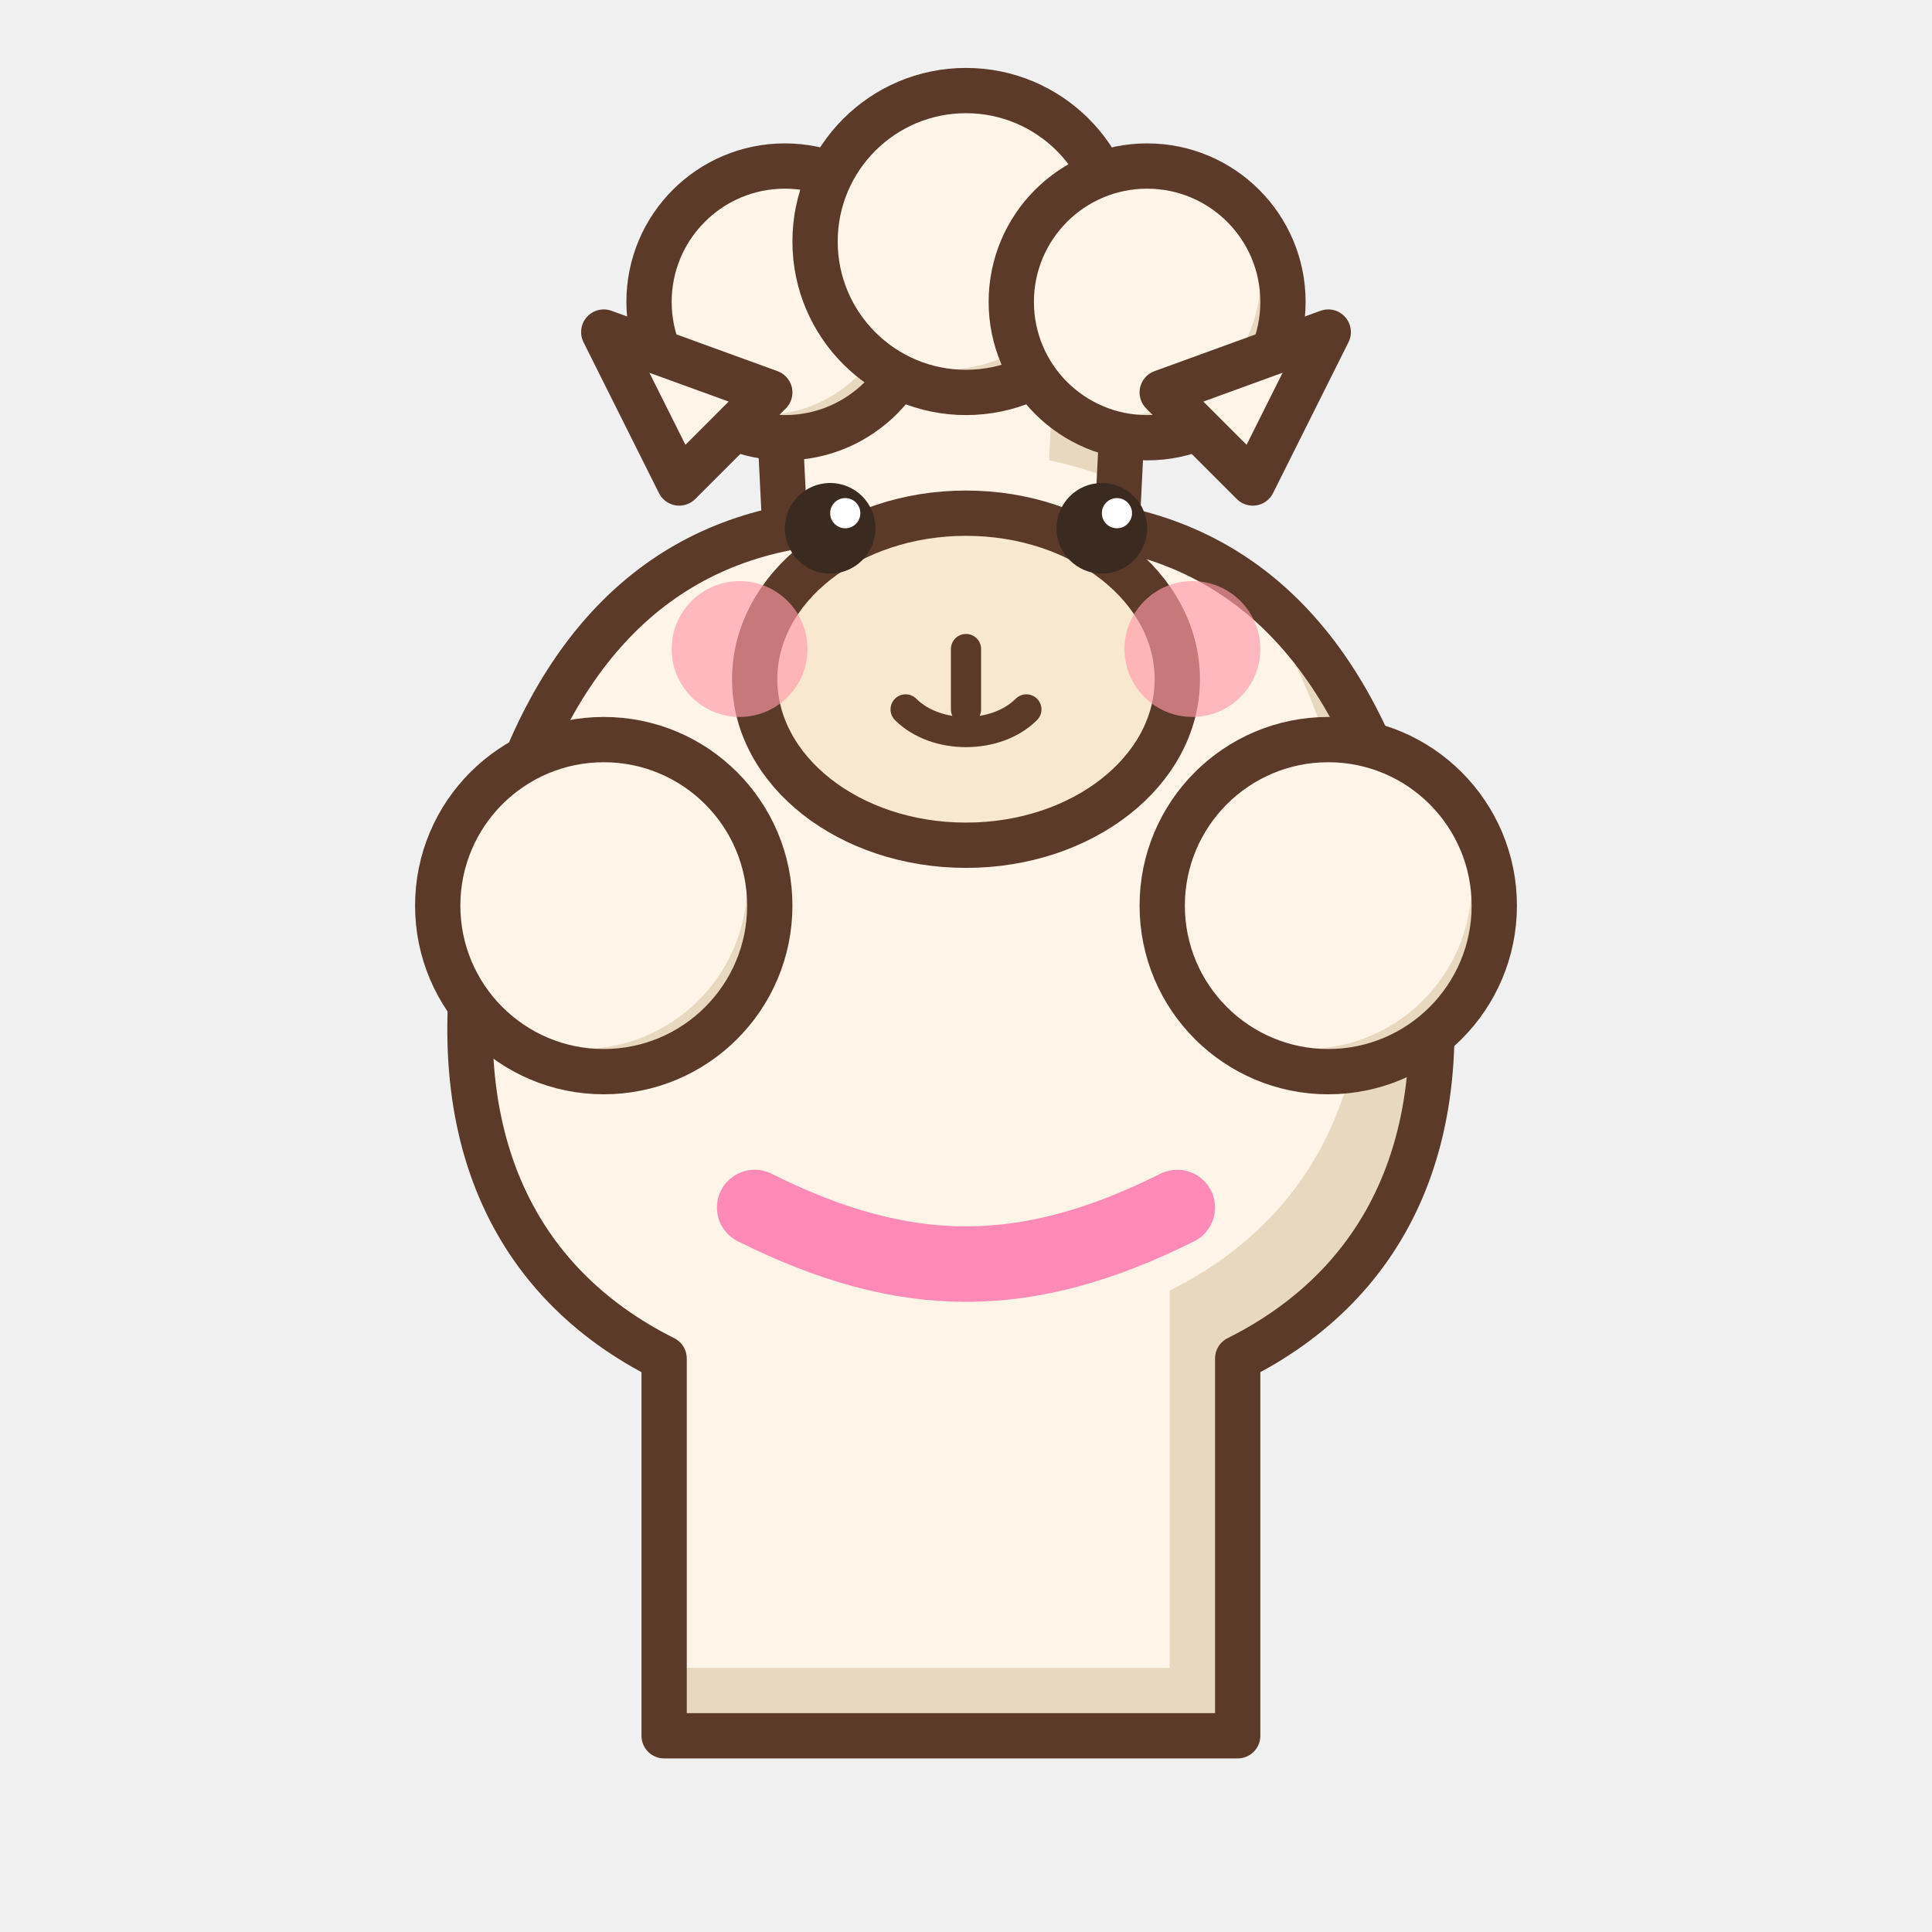
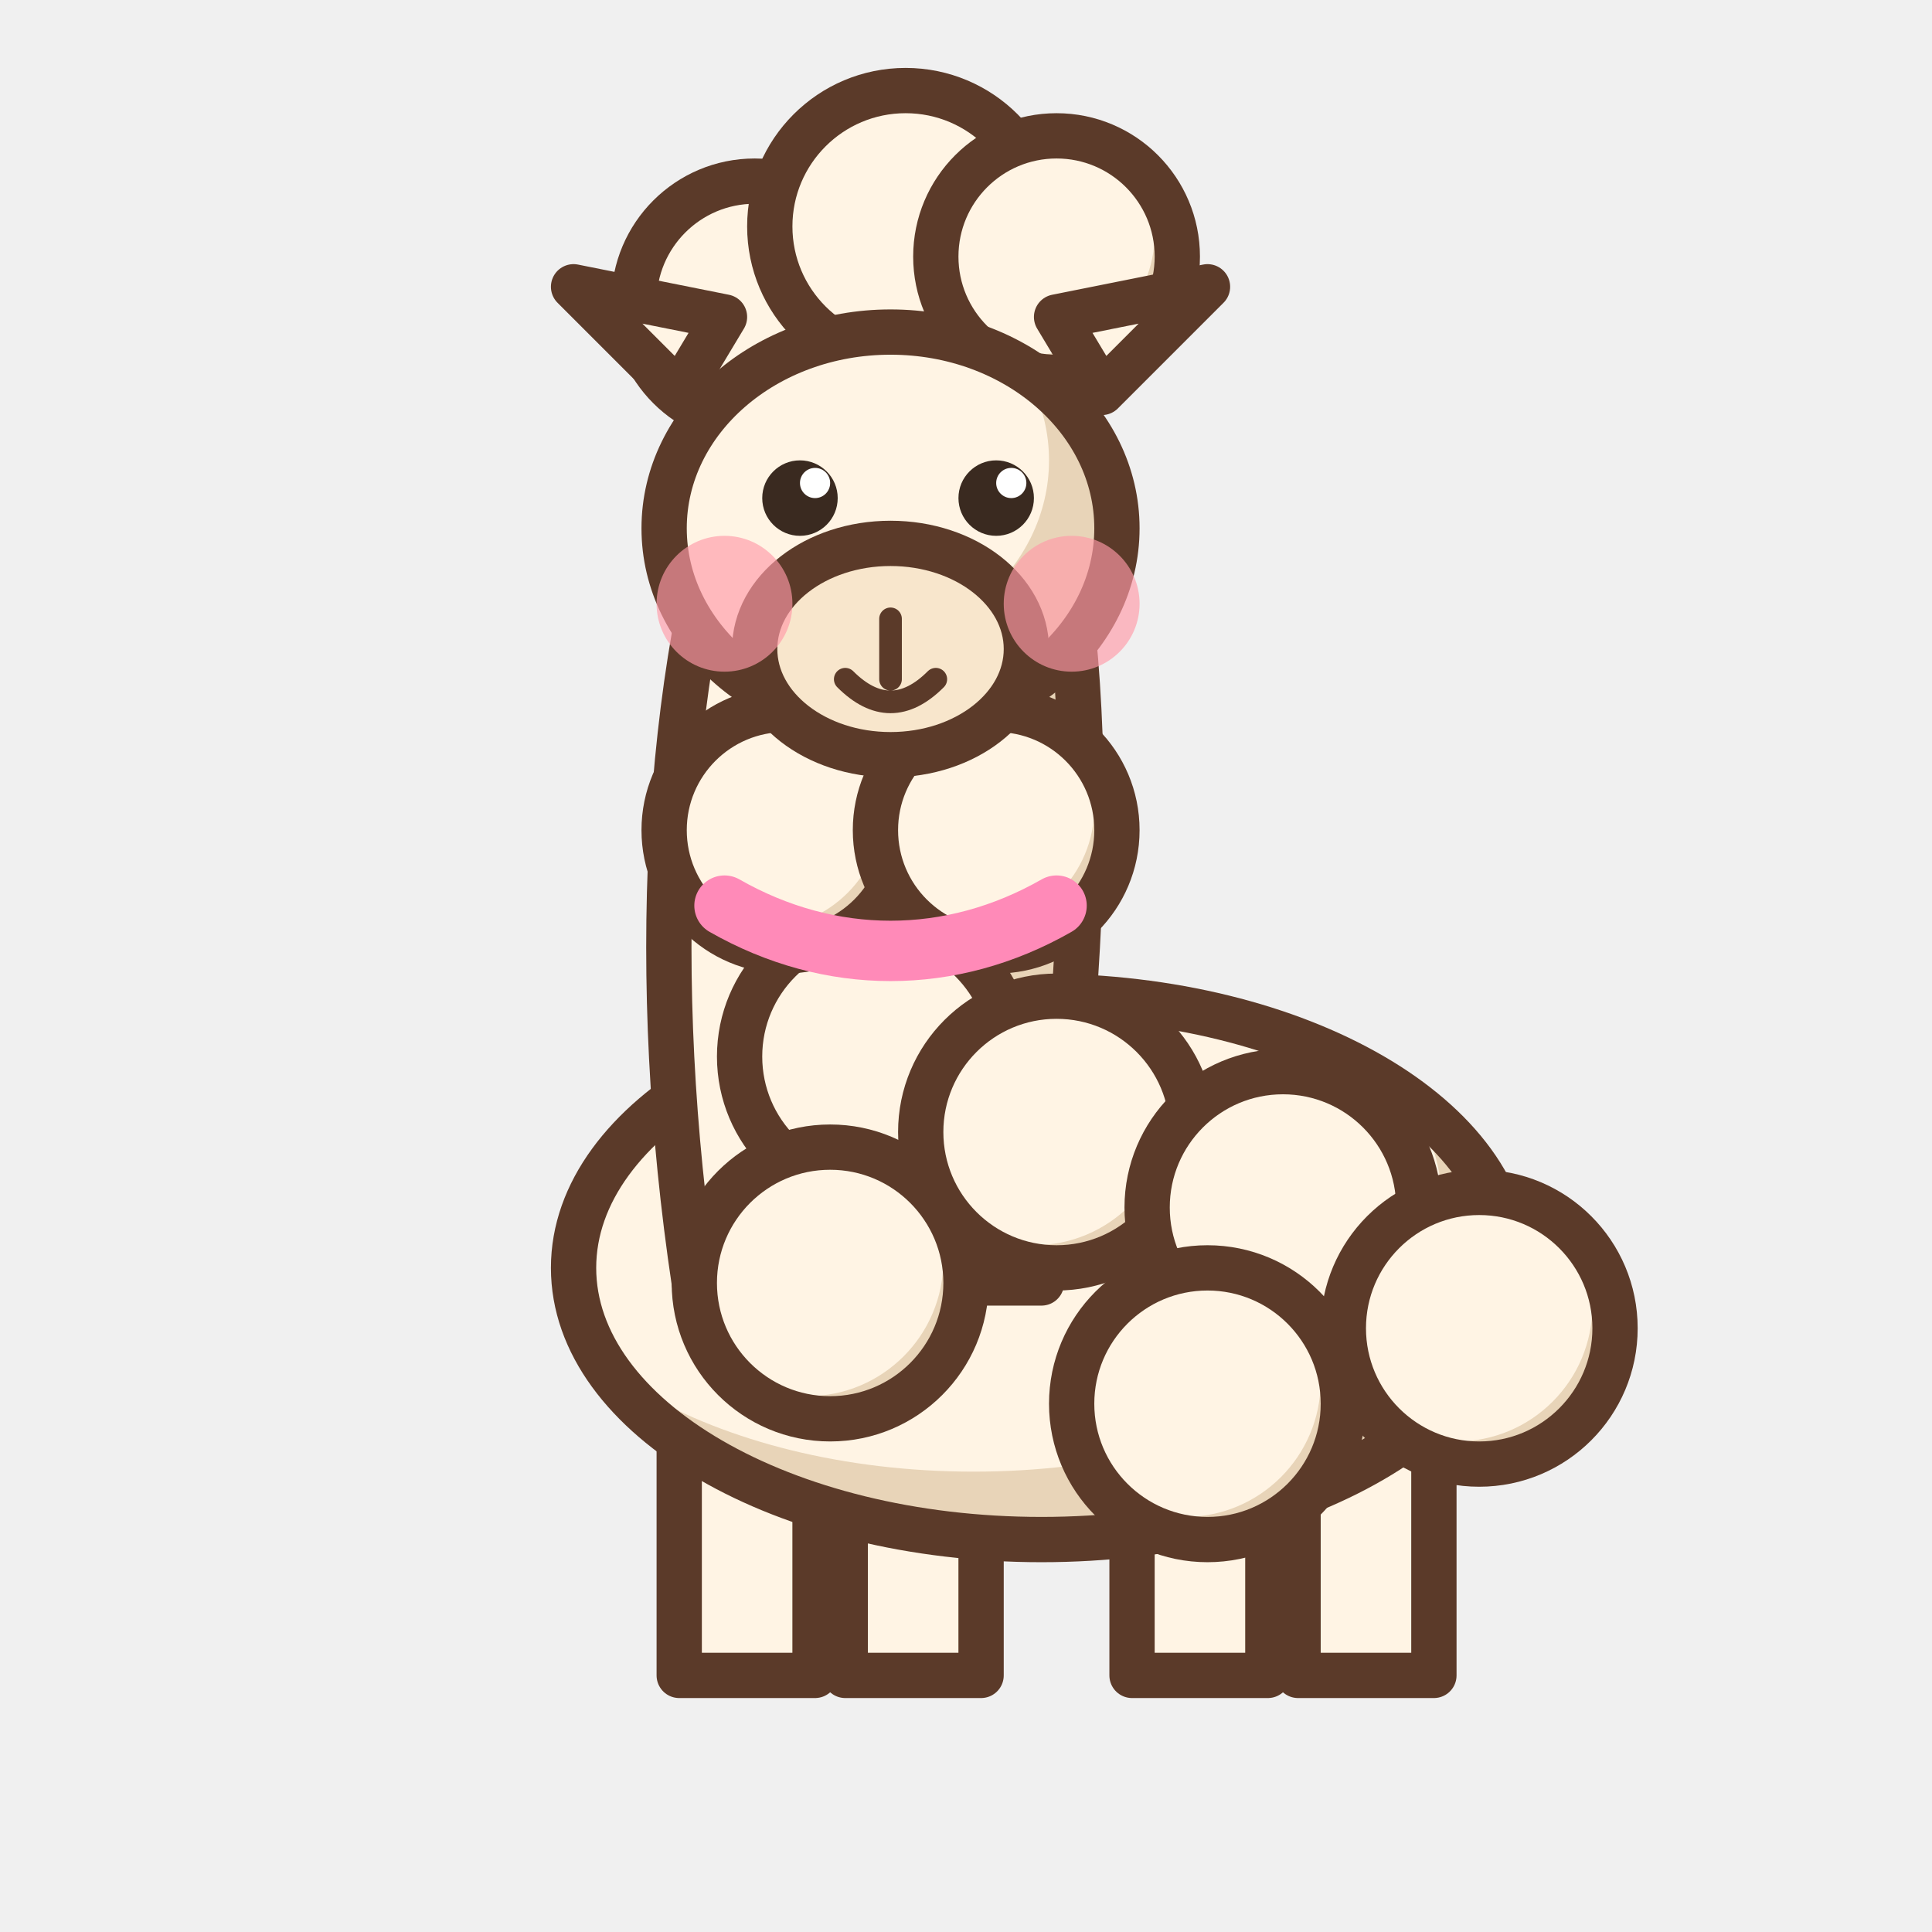
<svg xmlns="http://www.w3.org/2000/svg" viewBox="0 0 256 256">
  <g stroke="#5b3a29" stroke-width="6" stroke-linejoin="round" stroke-linecap="round">
    <defs>
-       <path id="s105" d="M88 230v-50c-20-10-30-30-24-60 6-30 20-46 40-50l-2-40h48l-2 40c20 4 34 20 40 50 6 30-4 50-24 60v50z" />
-       <clipPath id="cs105">
-         <use href="#s105" />
-       </clipPath>
-     </defs>
-     <use href="#s105" fill="#e8d8c0" stroke="none" />
-     <g clip-path="url(#cs105)">
-       <use href="#s105" fill="#fff4e8" stroke="none" transform="translate(-9 -9)" />
-     </g>
-     <use href="#s105" fill="none" />
-     <defs>
-       <circle id="s106" cx="104" cy="40" r="18" />
-       <clipPath id="cs106">
-         <use href="#s106" />
-       </clipPath>
-     </defs>
-     <use href="#s106" fill="#e8d8c0" stroke="none" />
-     <g clip-path="url(#cs106)">
-       <use href="#s106" fill="#fff4e8" stroke="none" transform="translate(-3 -3)" />
-     </g>
-     <use href="#s106" fill="none" />
-     <defs>
-       <circle id="s107" cx="128" cy="32" r="20" />
-       <clipPath id="cs107">
-         <use href="#s107" />
-       </clipPath>
-     </defs>
-     <use href="#s107" fill="#e8d8c0" stroke="none" />
-     <g clip-path="url(#cs107)">
-       <use href="#s107" fill="#fff4e8" stroke="none" transform="translate(-3 -3)" />
-     </g>
-     <use href="#s107" fill="none" />
-     <defs>
-       <circle id="s108" cx="152" cy="40" r="18" />
-       <clipPath id="cs108">
-         <use href="#s108" />
-       </clipPath>
-     </defs>
-     <use href="#s108" fill="#e8d8c0" stroke="none" />
-     <g clip-path="url(#cs108)">
-       <use href="#s108" fill="#fff4e8" stroke="none" transform="translate(-3 -3)" />
-     </g>
-     <use href="#s108" fill="none" />
-     <defs>
-       <circle id="s109" cx="80" cy="120" r="22" />
-       <clipPath id="cs109">
-         <use href="#s109" />
-       </clipPath>
-     </defs>
-     <use href="#s109" fill="#e8d8c0" stroke="none" />
-     <g clip-path="url(#cs109)">
-       <use href="#s109" fill="#fff4e8" stroke="none" transform="translate(-3 -3)" />
-     </g>
-     <use href="#s109" fill="none" />
-     <defs>
-       <circle id="s110" cx="176" cy="120" r="22" />
-       <clipPath id="cs110">
-         <use href="#s110" />
-       </clipPath>
-     </defs>
-     <use href="#s110" fill="#e8d8c0" stroke="none" />
-     <g clip-path="url(#cs110)">
-       <use href="#s110" fill="#fff4e8" stroke="none" transform="translate(-3 -3)" />
-     </g>
-     <use href="#s110" fill="none" />
-     <defs>
-       <path id="s111" d="M90 64l-10-20 22 8zM166 64l10-20-22 8z" />
-       <clipPath id="cs111">
-         <use href="#s111" />
-       </clipPath>
-     </defs>
-     <use href="#s111" fill="#e8d8c0" stroke="none" />
-     <g clip-path="url(#cs111)">
-       <use href="#s111" fill="#fff4e8" stroke="none" transform="translate(0 0)" />
-     </g>
-     <use href="#s111" fill="none" />
-     <defs>
-       <ellipse id="s112" cx="128" cy="90" rx="28" ry="22" />
-       <clipPath id="cs112">
-         <use href="#s112" />
-       </clipPath>
-     </defs>
-     <use href="#s112" fill="#e8d0b0" stroke="none" />
-     <g clip-path="url(#cs112)">
-       <use href="#s112" fill="#f8e8d0" stroke="none" transform="translate(0 -3)" />
-     </g>
-     <use href="#s112" fill="none" />
+       <path id="s12" d="M90 176v46h18v-46z" />
+       <clipPath id="cs12">
+         <use href="#s12" />
+       </clipPath>
+     </defs>
+     <use href="#s12" fill="#e8d4b8" stroke="none" />
+     <g clip-path="url(#cs12)">
+       <use href="#s12" fill="#fff4e4" stroke="none" transform="translate(-3 0)" />
+     </g>
+     <use href="#s12" fill="none" />
+     <defs>
+       <path id="s13" d="M112 176v46h18v-46z" />
+       <clipPath id="cs13">
+         <use href="#s13" />
+       </clipPath>
+     </defs>
+     <use href="#s13" fill="#e8d4b8" stroke="none" />
+     <g clip-path="url(#cs13)">
+       <use href="#s13" fill="#fff4e4" stroke="none" transform="translate(-3 0)" />
+     </g>
+     <use href="#s13" fill="none" />
+     <defs>
+       <path id="s14" d="M150 176v46h18v-46z" />
+       <clipPath id="cs14">
+         <use href="#s14" />
+       </clipPath>
+     </defs>
+     <use href="#s14" fill="#e8d4b8" stroke="none" />
+     <g clip-path="url(#cs14)">
+       <use href="#s14" fill="#fff4e4" stroke="none" transform="translate(-3 0)" />
+     </g>
+     <use href="#s14" fill="none" />
+     <defs>
+       <path id="s15" d="M172 176v46h18v-46z" />
+       <clipPath id="cs15">
+         <use href="#s15" />
+       </clipPath>
+     </defs>
+     <use href="#s15" fill="#e8d4b8" stroke="none" />
+     <g clip-path="url(#cs15)">
+       <use href="#s15" fill="#fff4e4" stroke="none" transform="translate(-3 0)" />
+     </g>
+     <use href="#s15" fill="none" />
+     <defs>
+       <ellipse id="s16" cx="138" cy="168" rx="62" ry="36" />
+       <clipPath id="cs16">
+         <use href="#s16" />
+       </clipPath>
+     </defs>
+     <use href="#s16" fill="#e8d4b8" stroke="none" />
+     <g clip-path="url(#cs16)">
+       <use href="#s16" fill="#fff4e4" stroke="none" transform="translate(-9 -9)" />
+     </g>
+     <use href="#s16" fill="none" />
+     <defs>
+       <path id="s17" d="M92 170c-6-40-4-80 6-110h40c8 30 6 70 0 110z" />
+       <clipPath id="cs17">
+         <use href="#s17" />
+       </clipPath>
+     </defs>
+     <use href="#s17" fill="#e8d4b8" stroke="none" />
+     <g clip-path="url(#cs17)">
+       <use href="#s17" fill="#fff4e4" stroke="none" transform="translate(-9 -9)" />
+     </g>
+     <use href="#s17" fill="none" />
+     <defs>
+       <circle id="s18" cx="100" cy="40" r="16" />
+       <clipPath id="cs18">
+         <use href="#s18" />
+       </clipPath>
+     </defs>
+     <use href="#s18" fill="#e8d4b8" stroke="none" />
+     <g clip-path="url(#cs18)">
+       <use href="#s18" fill="#fff4e4" stroke="none" transform="translate(-3 -3)" />
+     </g>
+     <use href="#s18" fill="none" />
+     <defs>
+       <circle id="s19" cx="120" cy="30" r="18" />
+       <clipPath id="cs19">
+         <use href="#s19" />
+       </clipPath>
+     </defs>
+     <use href="#s19" fill="#e8d4b8" stroke="none" />
+     <g clip-path="url(#cs19)">
+       <use href="#s19" fill="#fff4e4" stroke="none" transform="translate(-3 -3)" />
+     </g>
+     <use href="#s19" fill="none" />
+     <defs>
+       <circle id="s20" cx="140" cy="34" r="16" />
+       <clipPath id="cs20">
+         <use href="#s20" />
+       </clipPath>
+     </defs>
+     <use href="#s20" fill="#e8d4b8" stroke="none" />
+     <g clip-path="url(#cs20)">
+       <use href="#s20" fill="#fff4e4" stroke="none" transform="translate(-3 -3)" />
+     </g>
+     <use href="#s20" fill="none" />
+     <defs>
+       <circle id="s21" cx="116" cy="140" r="18" />
+       <clipPath id="cs21">
+         <use href="#s21" />
+       </clipPath>
+     </defs>
+     <use href="#s21" fill="#e8d4b8" stroke="none" />
+     <g clip-path="url(#cs21)">
+       <use href="#s21" fill="#fff4e4" stroke="none" transform="translate(-3 -3)" />
+     </g>
+     <use href="#s21" fill="none" />
+     <defs>
+       <circle id="s22" cx="104" cy="110" r="16" />
+       <clipPath id="cs22">
+         <use href="#s22" />
+       </clipPath>
+     </defs>
+     <use href="#s22" fill="#e8d4b8" stroke="none" />
+     <g clip-path="url(#cs22)">
+       <use href="#s22" fill="#fff4e4" stroke="none" transform="translate(-3 -3)" />
+     </g>
+     <use href="#s22" fill="none" />
+     <defs>
+       <circle id="s23" cx="132" cy="110" r="16" />
+       <clipPath id="cs23">
+         <use href="#s23" />
+       </clipPath>
+     </defs>
+     <use href="#s23" fill="#e8d4b8" stroke="none" />
+     <g clip-path="url(#cs23)">
+       <use href="#s23" fill="#fff4e4" stroke="none" transform="translate(-3 -3)" />
+     </g>
+     <use href="#s23" fill="none" />
+     <defs>
+       <ellipse id="s24" cx="118" cy="70" rx="30" ry="26" />
+       <clipPath id="cs24">
+         <use href="#s24" />
+       </clipPath>
+     </defs>
+     <use href="#s24" fill="#e8d4b8" stroke="none" />
+     <g clip-path="url(#cs24)">
+       <use href="#s24" fill="#fff4e4" stroke="none" transform="translate(-9 -9)" />
+     </g>
+     <use href="#s24" fill="none" />
+     <defs>
+       <ellipse id="s25" cx="118" cy="86" rx="18" ry="14" />
+       <clipPath id="cs25">
+         <use href="#s25" />
+       </clipPath>
+     </defs>
+     <use href="#s25" fill="#e8d0b0" stroke="none" />
+     <g clip-path="url(#cs25)">
+       <use href="#s25" fill="#f8e6cc" stroke="none" transform="translate(0 -2)" />
+     </g>
+     <use href="#s25" fill="none" />
+     <defs>
+       <path id="s26" d="M90 52l-14-14 20 4zM146 52l14-14-20 4z" />
+       <clipPath id="cs26">
+         <use href="#s26" />
+       </clipPath>
+     </defs>
+     <use href="#s26" fill="#e8d4b8" stroke="none" />
+     <g clip-path="url(#cs26)">
+       <use href="#s26" fill="#fff4e4" stroke="none" transform="translate(0 0)" />
+     </g>
+     <use href="#s26" fill="none" />
+     <defs>
+       <circle id="s27" cx="110" cy="170" r="18" />
+       <clipPath id="cs27">
+         <use href="#s27" />
+       </clipPath>
+     </defs>
+     <use href="#s27" fill="#e8d4b8" stroke="none" />
+     <g clip-path="url(#cs27)">
+       <use href="#s27" fill="#fff4e4" stroke="none" transform="translate(-3 -3)" />
+     </g>
+     <use href="#s27" fill="none" />
+     <defs>
+       <circle id="s28" cx="140" cy="150" r="18" />
+       <clipPath id="cs28">
+         <use href="#s28" />
+       </clipPath>
+     </defs>
+     <use href="#s28" fill="#e8d4b8" stroke="none" />
+     <g clip-path="url(#cs28)">
+       <use href="#s28" fill="#fff4e4" stroke="none" transform="translate(-3 -3)" />
+     </g>
+     <use href="#s28" fill="none" />
+     <defs>
+       <circle id="s29" cx="170" cy="160" r="18" />
+       <clipPath id="cs29">
+         <use href="#s29" />
+       </clipPath>
+     </defs>
+     <use href="#s29" fill="#e8d4b8" stroke="none" />
+     <g clip-path="url(#cs29)">
+       <use href="#s29" fill="#fff4e4" stroke="none" transform="translate(-3 -3)" />
+     </g>
+     <use href="#s29" fill="none" />
+     <defs>
+       <circle id="s30" cx="196" cy="176" r="18" />
+       <clipPath id="cs30">
+         <use href="#s30" />
+       </clipPath>
+     </defs>
+     <use href="#s30" fill="#e8d4b8" stroke="none" />
+     <g clip-path="url(#cs30)">
+       <use href="#s30" fill="#fff4e4" stroke="none" transform="translate(-3 -3)" />
+     </g>
+     <use href="#s30" fill="none" />
+     <defs>
+       <circle id="s31" cx="160" cy="186" r="18" />
+       <clipPath id="cs31">
+         <use href="#s31" />
+       </clipPath>
+     </defs>
+     <use href="#s31" fill="#e8d4b8" stroke="none" />
+     <g clip-path="url(#cs31)">
+       <use href="#s31" fill="#fff4e4" stroke="none" transform="translate(-3 -3)" />
+     </g>
+     <use href="#s31" fill="none" />
  </g>
-   <circle cx="110" cy="70" r="6" fill="#3a2a20" />
-   <circle cx="146" cy="70" r="6" fill="#3a2a20" />
-   <circle cx="112" cy="68" r="2" fill="#fff" />
-   <circle cx="148" cy="68" r="2" fill="#fff" />
-   <path d="M120 94c4 4 12 4 16 0M128 86v8" stroke="#5b3a29" stroke-width="4" fill="none" stroke-linecap="round" />
-   <circle cx="98" cy="86" r="9" fill="#ff9aa8" opacity=".65" />
-   <circle cx="158" cy="86" r="9" fill="#ff9aa8" opacity=".65" />
-   <path d="M100 160c20 10 36 10 56 0" stroke="#ff8ab8" stroke-width="10" fill="none" stroke-linecap="round" />
+   <circle cx="106" cy="66" r="5" fill="#3a2a20" />
+   <circle cx="132" cy="66" r="5" fill="#3a2a20" />
+   <circle cx="108" cy="64" r="2" fill="#fff" />
+   <circle cx="134" cy="64" r="2" fill="#fff" />
+   <path d="M112 90c4 4 8 4 12 0M118 82v8" stroke="#5b3a29" stroke-width="3" fill="none" stroke-linecap="round" />
+   <circle cx="96" cy="80" r="9" fill="#ff9aa8" opacity=".65" />
+   <circle cx="142" cy="80" r="9" fill="#ff9aa8" opacity=".65" />
+   <path d="M96 120c14 8 30 8 44 0" stroke="#ff8ab8" stroke-width="8" fill="none" stroke-linecap="round" />
</svg>
